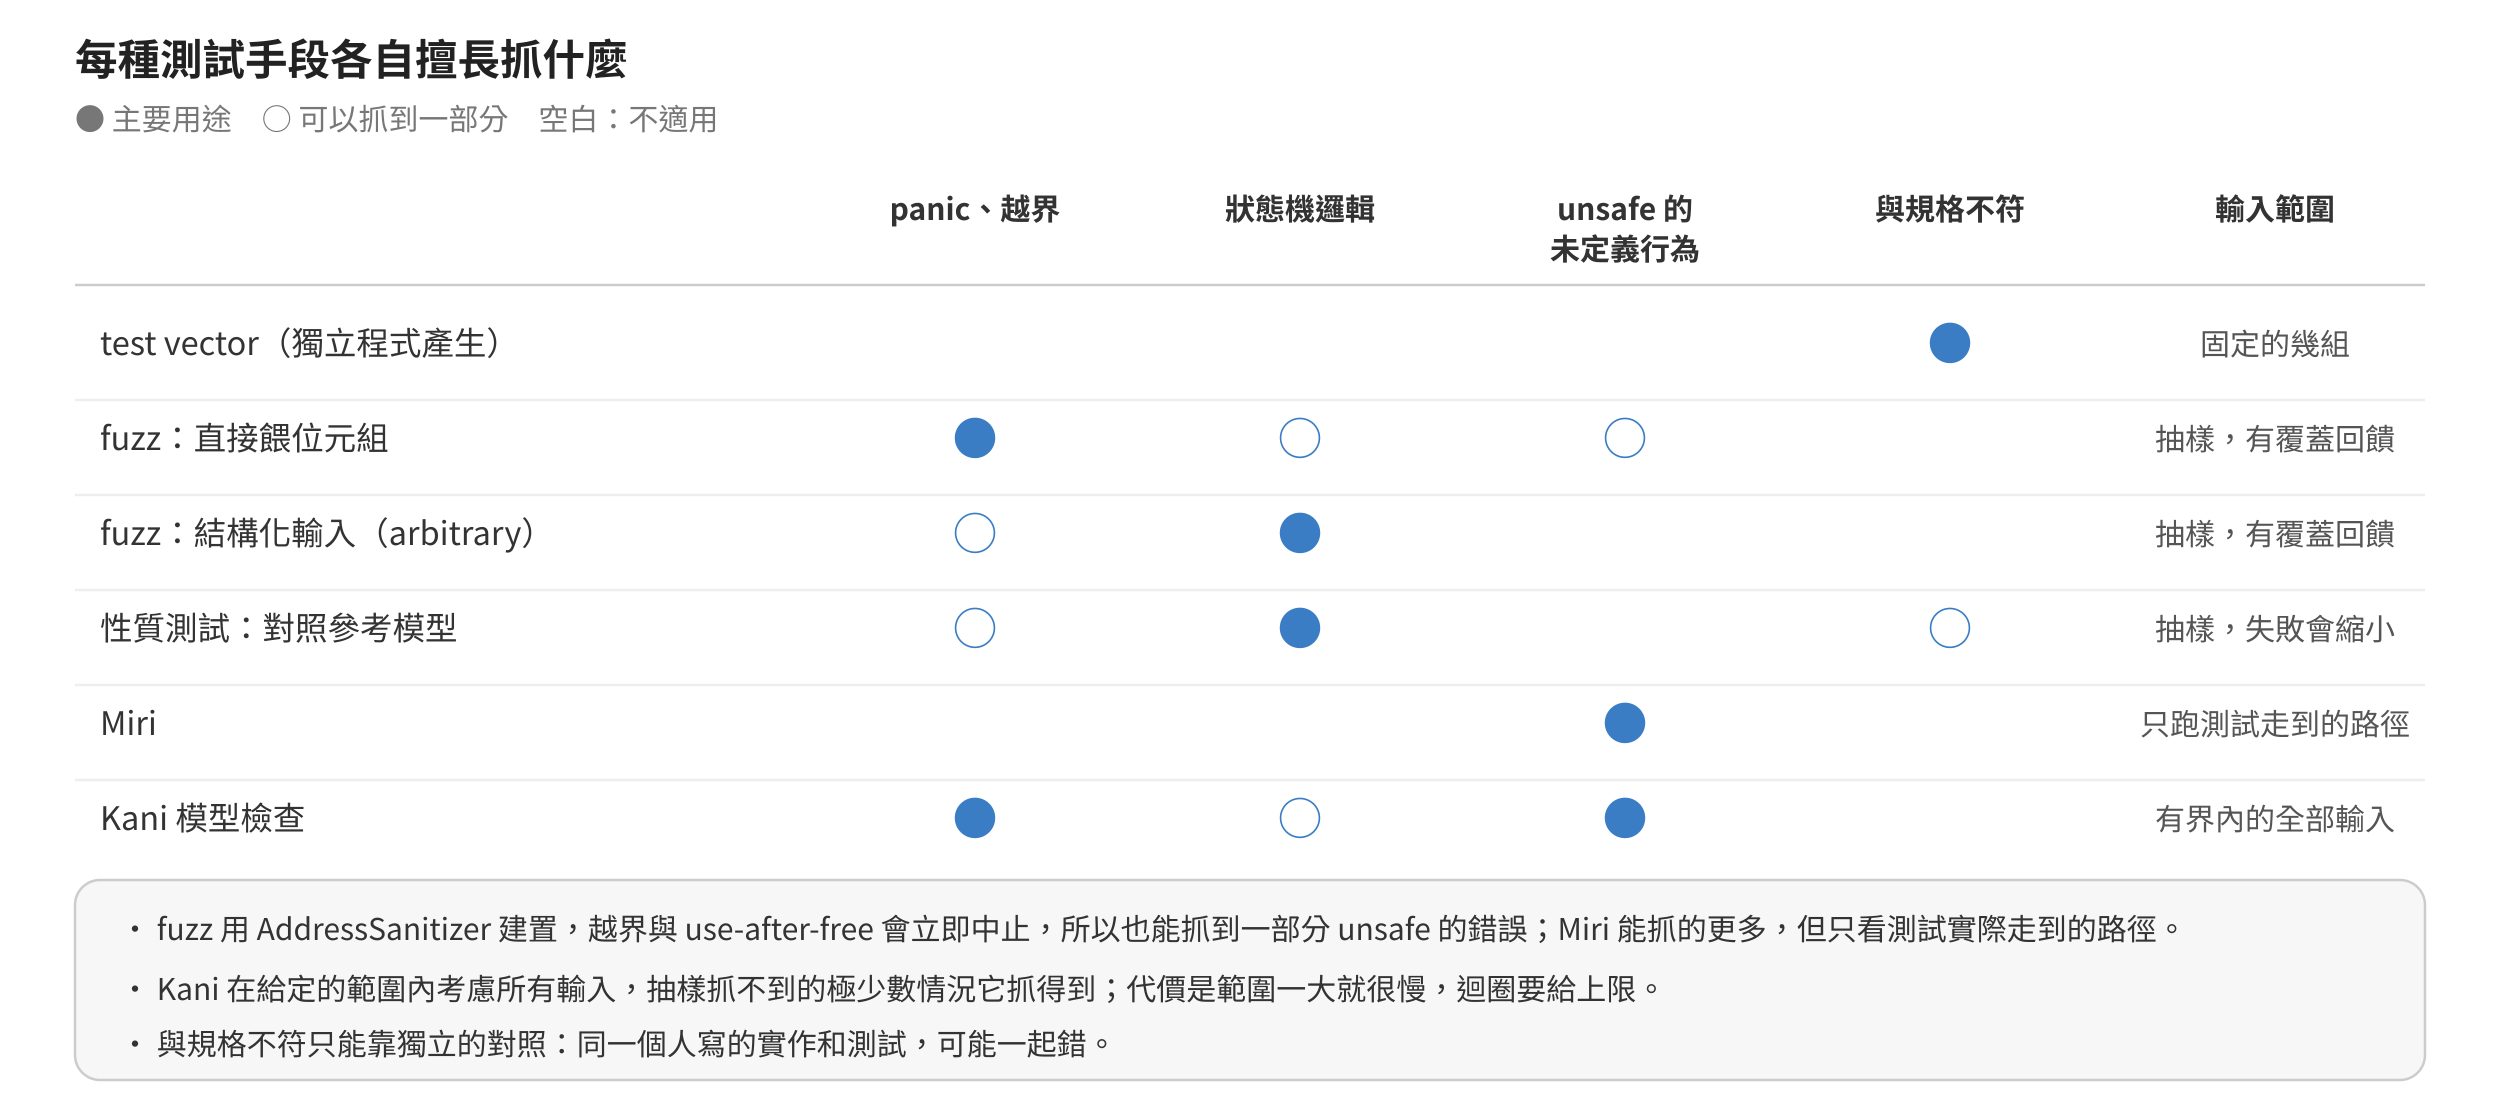
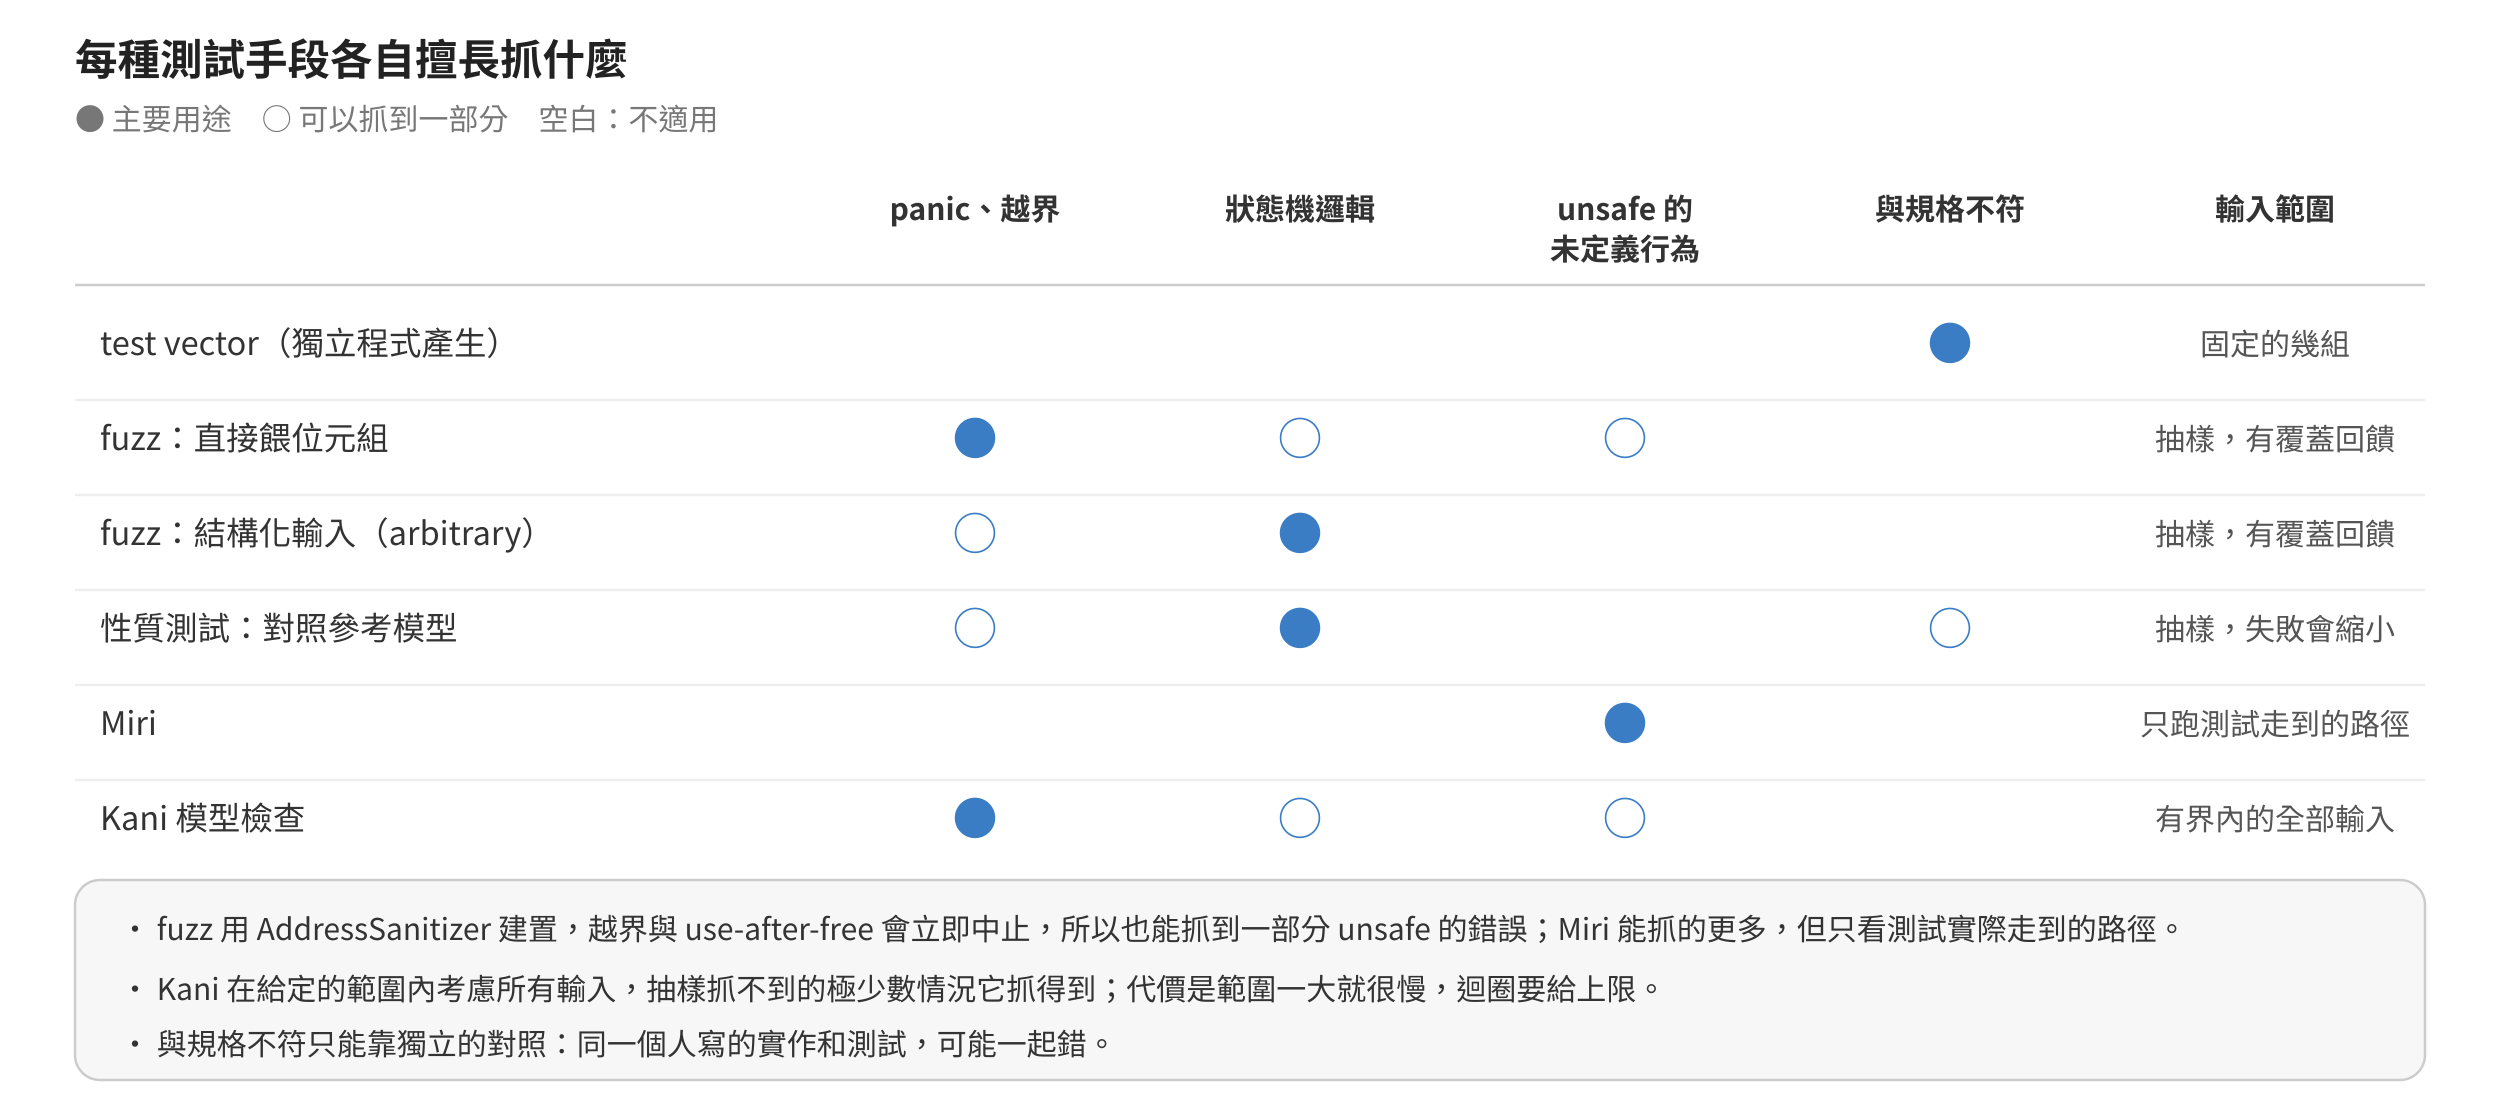
<svg xmlns="http://www.w3.org/2000/svg" viewBox="0 0 1000 440" width="1000" height="440" font-family="'Noto Sans CJK TC','PingFang TC','Microsoft JhengHei',sans-serif">
  <rect width="1000" height="440" fill="#ffffff" />
  <text x="30" y="30" font-size="17" font-weight="bold" fill="#222">每種測試手段各自擅長抓什麼</text>
  <text x="30" y="52" font-size="12" fill="#777">● 主要用途　○ 可以抓到一部分　空白：不適用</text>
  <g font-size="12" fill="#333" text-anchor="middle" font-weight="bold">
    <text x="390" y="88">panic、越界</text>
    <text x="520" y="88">狀態機邏輯</text>
    <text x="650" y="88">unsafe 的</text>
    <text x="650" y="104">未定義行為</text>
    <text x="780" y="88">與規格不符</text>
    <text x="910" y="88">輸入範圍</text>
  </g>
  <line x1="30" y1="114" x2="970" y2="114" stroke="#ccc" />
  <g font-size="13" fill="#333">
    <text x="40" y="142">test vector（獨立程式產生）</text>
    <text x="40" y="180">fuzz：直接餵位元組</text>
    <text x="40" y="218">fuzz：結構化輸入（arbitrary）</text>
    <text x="40" y="256">性質測試：對照參考模型</text>
    <text x="40" y="294">Miri</text>
    <text x="40" y="332">Kani 模型檢查</text>
  </g>
  <g font-size="18" fill="#3b7dc4" text-anchor="middle">
    <text x="780" y="144">●</text>
    <text x="390" y="182">●</text>
    <text x="520" y="182">○</text>
    <text x="650" y="182">○</text>
    <text x="390" y="220">○</text>
    <text x="520" y="220">●</text>
    <text x="390" y="258">○</text>
    <text x="520" y="258">●</text>
    <text x="780" y="258">○</text>
    <text x="650" y="296">●</text>
    <text x="390" y="334">●</text>
    <text x="520" y="334">○</text>
-     <text x="650" y="334">●</text>
+     <text x="650" y="334">○</text>
  </g>
  <g font-size="12" fill="#555" text-anchor="middle">
    <text x="910" y="142">固定的幾組</text>
    <text x="910" y="180">抽樣，有覆蓋回饋</text>
    <text x="910" y="218">抽樣，有覆蓋回饋</text>
    <text x="910" y="256">抽樣，失敗會縮小</text>
    <text x="910" y="294">只跑測試走到的路徑</text>
    <text x="910" y="332">有界內的全部輸入</text>
  </g>
  <g stroke="#eee">
    <line x1="30" y1="160" x2="970" y2="160" />
    <line x1="30" y1="198" x2="970" y2="198" />
    <line x1="30" y1="236" x2="970" y2="236" />
    <line x1="30" y1="274" x2="970" y2="274" />
    <line x1="30" y1="312" x2="970" y2="312" />
  </g>
  <rect x="30" y="352" width="940" height="80" rx="10" fill="#f7f7f7" stroke="#ccc" />
  <g font-size="12" fill="#333">
    <text x="48" y="376">• fuzz 用 AddressSanitizer 建置，越界與 use-after-free 會立即中止，所以也能抓到一部分 unsafe 的錯誤；Miri 能抓的更多，但只看測試實際走到的路徑。</text>
    <text x="48" y="400">• Kani 在給定的範圍內考慮所有輸入，抽樣抓不到的極少數情況它抓得到；代價是範圍一大就很慢，迴圈要給上限。</text>
    <text x="48" y="422">• 與規格不符只能靠獨立的對照：同一個人寫的實作和測試，可能一起錯。</text>
  </g>
</svg>
